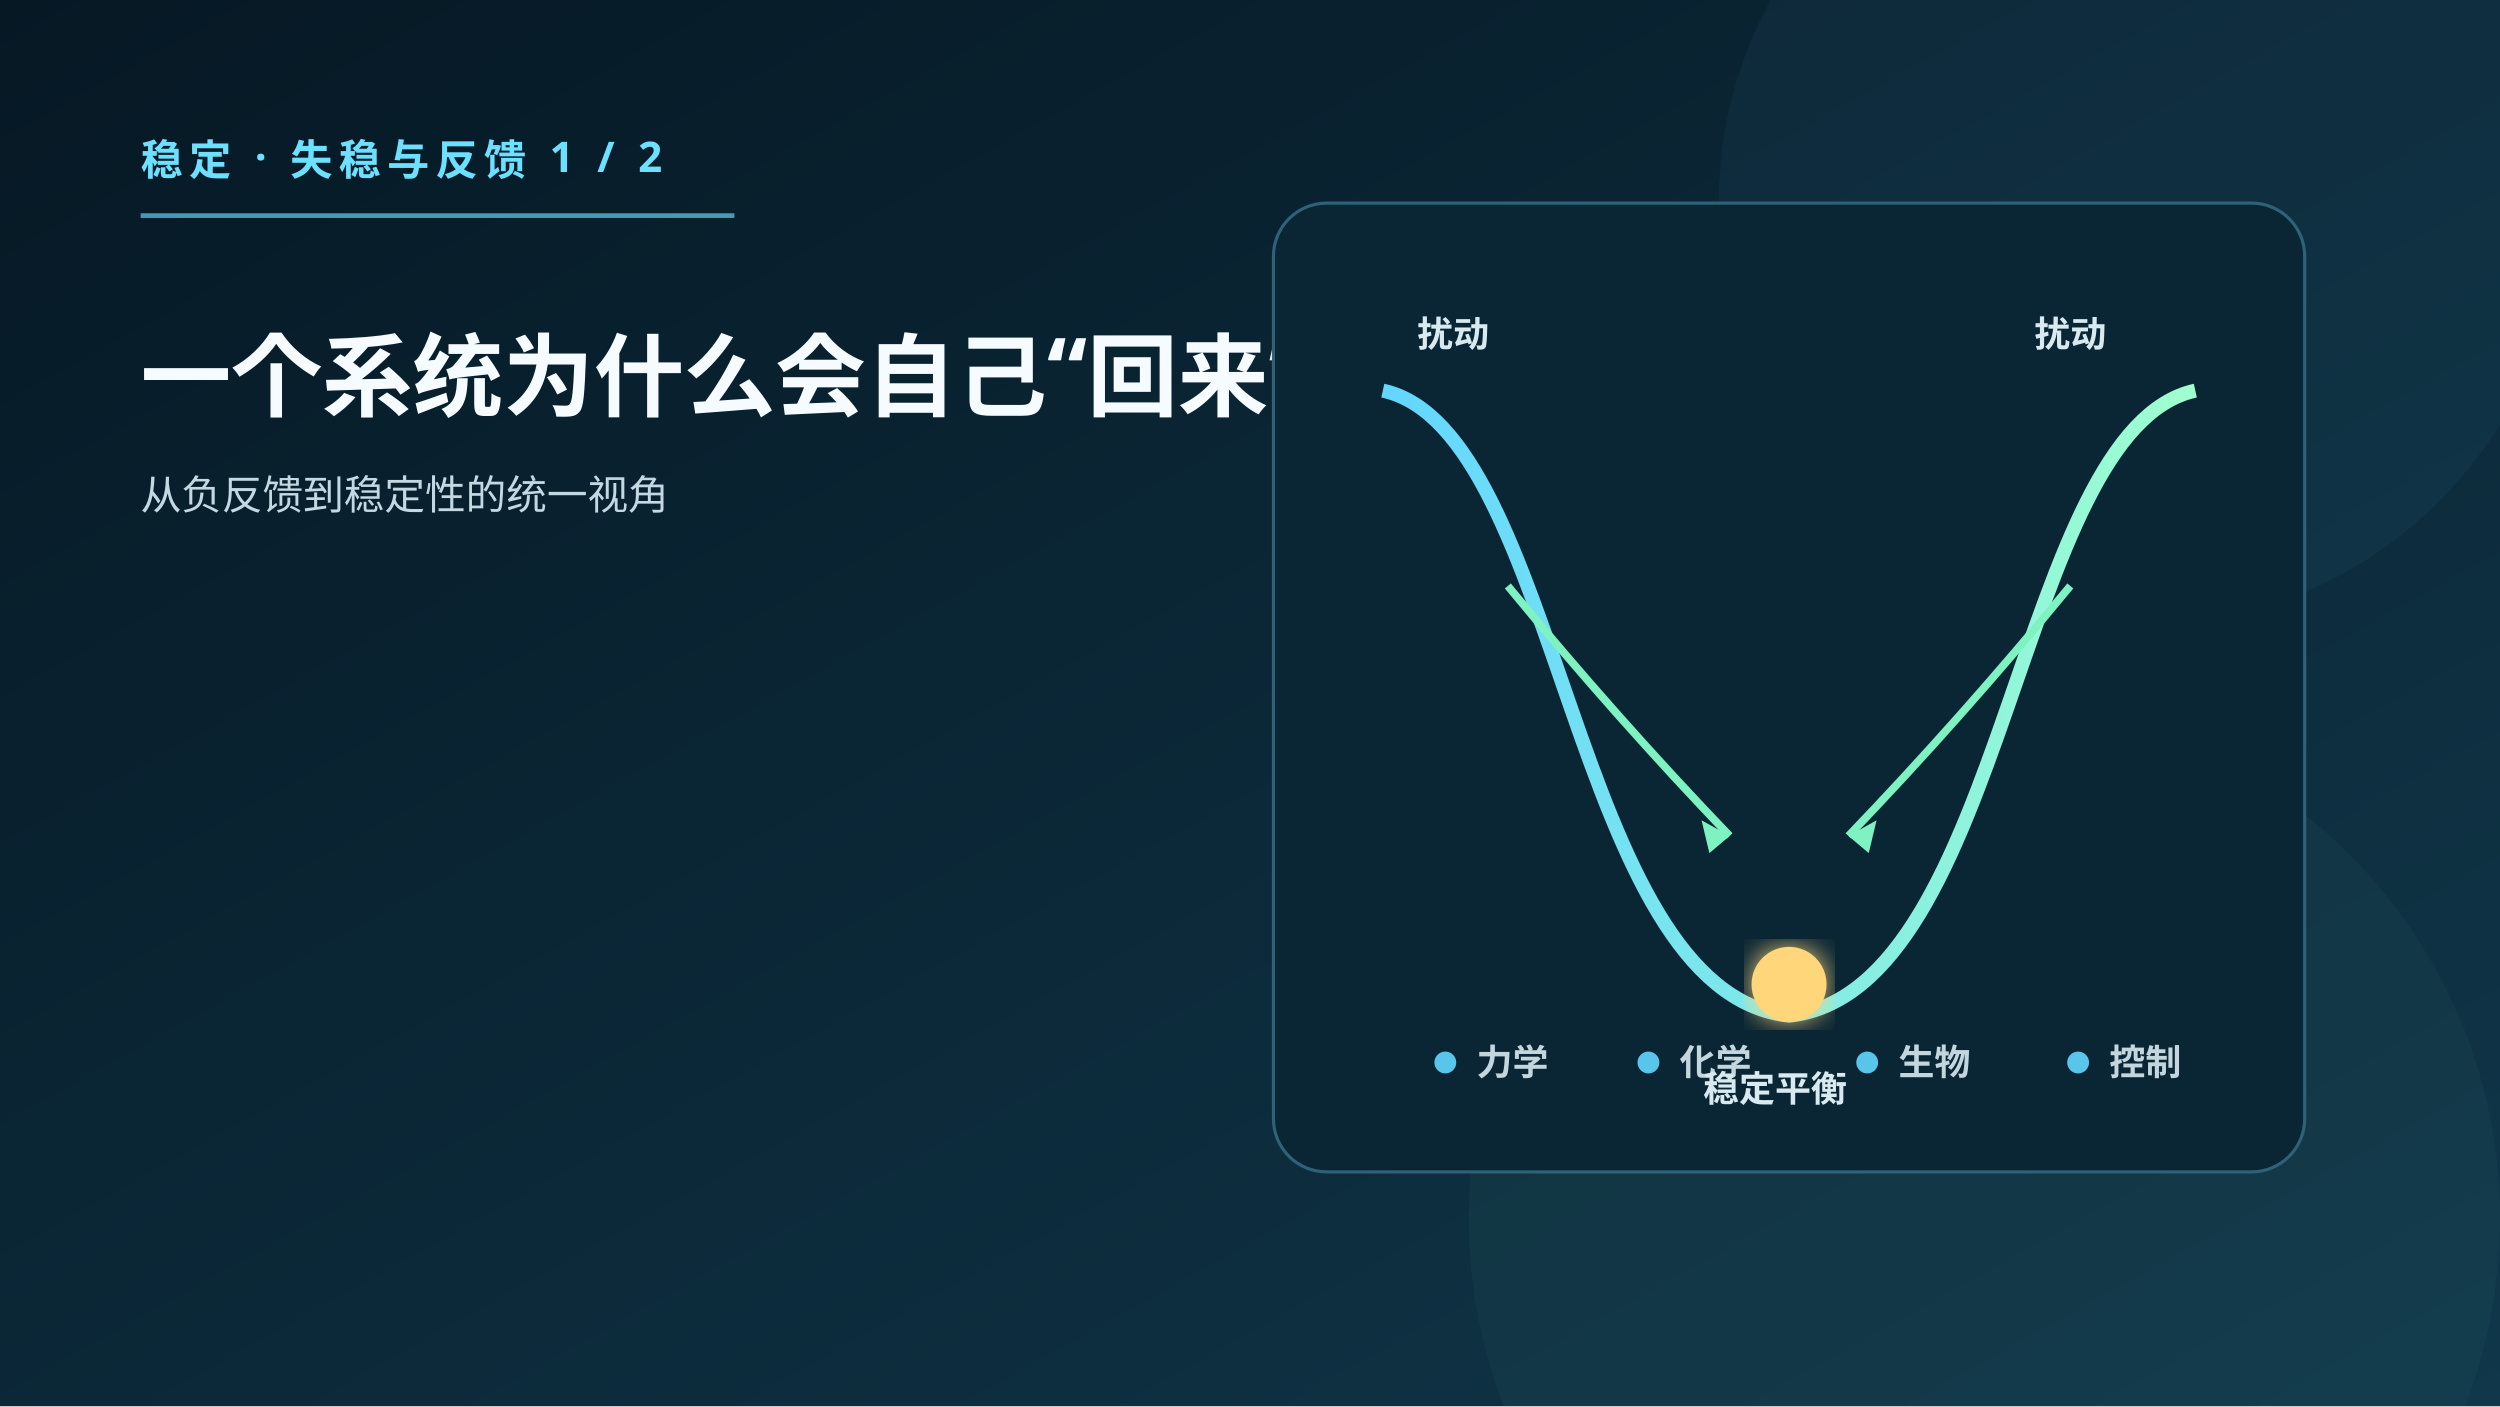
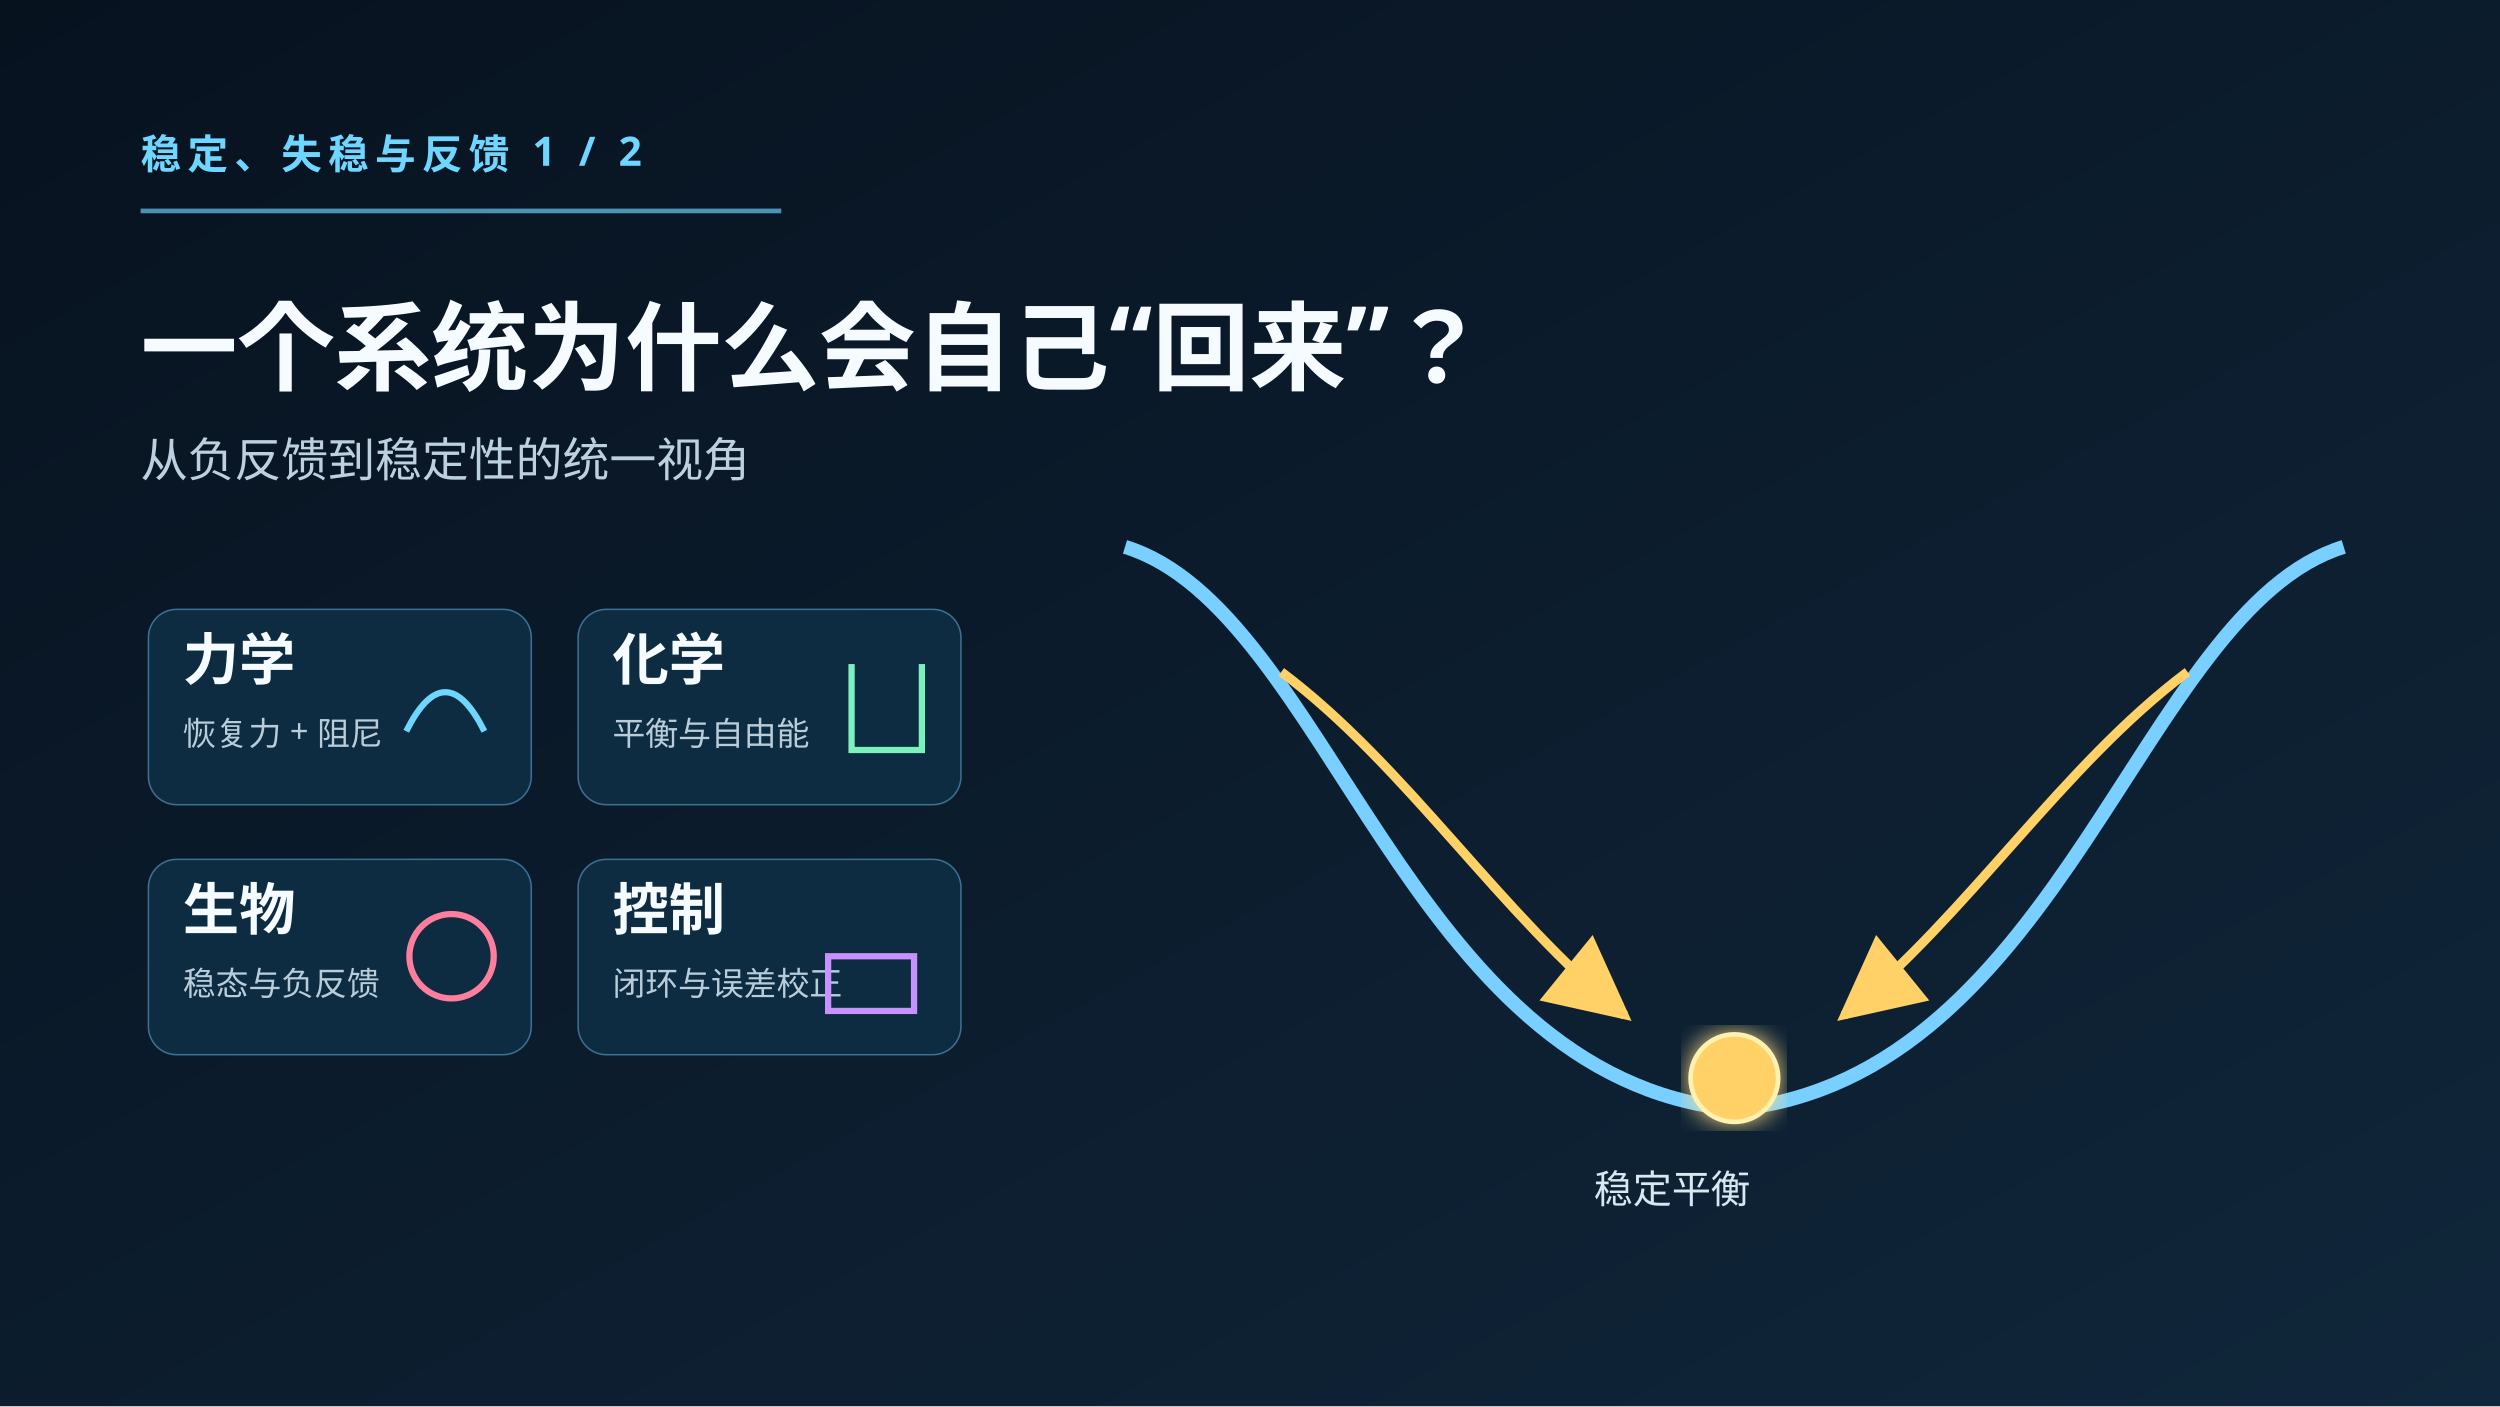
<svg xmlns="http://www.w3.org/2000/svg" width="1600" height="900" viewBox="0 0 1600 900">
  <defs>
    <linearGradient id="bg" x1="0" y1="0" x2="1" y2="1">
-       <stop offset="0" stop-color="#061824" />
-       <stop offset="1" stop-color="#10374a" />
+       <stop offset="0" stop-color="#07121f" />
+       <stop offset="1" stop-color="#10263a" />
    </linearGradient>
-     <linearGradient id="a" x1="0" y1="0" x2="1" y2="0">
-       <stop offset="0" stop-color="#63d6ff" />
-       <stop offset="1" stop-color="#9fffcf" />
-     </linearGradient>
-     <filter id="g">
-       <feGaussianBlur stdDeviation="9" result="b" />
+     <filter id="glow">
+       <feGaussianBlur stdDeviation="8" result="b" />
      <feMerge>
        <feMergeNode in="b" />
        <feMergeNode in="SourceGraphic" />
      </feMerge>
    </filter>
-     <style>.t{font:700 58px "Noto Sans SC","Microsoft YaHei",sans-serif;fill:#f5fbff}.s{font:600 27px "Noto Sans SC","Microsoft YaHei",sans-serif;fill:#6ee0ff;letter-spacing:4px}.m{font:500 26px "Noto Sans SC","Microsoft YaHei",sans-serif;fill:#c4d8e2}.l{font:600 23px "Noto Sans SC","Microsoft YaHei",sans-serif;fill:#d8e9ef}</style>
+     <marker id="arrB" viewBox="0 0 10 10" refX="9" refY="5" markerWidth="9" markerHeight="9" orient="auto">
+       <path d="M0 0L10 5L0 10Z" fill="#69cfff" />
+     </marker>
+     <marker id="arrY" viewBox="0 0 10 10" refX="9" refY="5" markerWidth="9" markerHeight="9" orient="auto">
+       <path d="M0 0L10 5L0 10Z" fill="#ffd166" />
+     </marker>
+     <marker id="arrR" viewBox="0 0 10 10" refX="9" refY="5" markerWidth="9" markerHeight="9" orient="auto">
+       <path d="M0 0L10 5L0 10Z" fill="#ff6f91" />
+     </marker>
+     <style>.title{font:700 62px 'Noto Sans SC','Microsoft YaHei',sans-serif;fill:#f6fbff}.sub{font:500 30px 'Noto Sans SC','Microsoft YaHei',sans-serif;fill:#bcd0df}.series{font:600 26px 'Noto Sans SC','Microsoft YaHei',sans-serif;fill:#6fd6ff;letter-spacing:4px}.h{font:700 36px 'Noto Sans SC','Microsoft YaHei',sans-serif;fill:#f5fbff}.t{font:500 25px 'Noto Sans SC','Microsoft YaHei',sans-serif;fill:#d8e8f1}.sm{font:500 21px 'Noto Sans SC','Microsoft YaHei',sans-serif;fill:#b9ccda}.math{font:italic 32px Georgia,'Times New Roman',serif;fill:#f7fbff}</style>
  </defs>
  <rect width="1600" height="900" fill="url(#bg)" />
-   <circle cx="1370" cy="130" r="270" fill="#58d7ff" opacity=".045" />
-   <circle cx="1270" cy="780" r="330" fill="#72ffc0" opacity=".035" />
-   <text x="90" y="112" class="s">稳定 · 失稳与反馈  1 / 2</text>
-   <line x1="90" y1="138" x2="470" y2="138" stroke="#68ddff" stroke-width="3" opacity=".65" />
-   <text x="90" y="262" class="t">一个系统为什么会自己“回来”？</text>
-   <text x="90" y="326" class="m">从负反馈到稳定性的统一视角</text>
-   <g transform="translate(815 130)">
-     <rect x="0" y="0" width="660" height="620" rx="34" fill="#0a2635" stroke="#2f6277" stroke-width="2" />
-     <path d="M70 120 C185 145 190 505 330 520 C470 505 475 145 590 120" fill="none" stroke="url(#a)" stroke-width="9" />
-     <circle cx="330" cy="500" r="24" fill="#ffd77a" filter="url(#g)" />
-     <path d="M150 245 Q220 330 292 405" fill="none" stroke="#7ef3c1" stroke-width="5" />
-     <path d="M510 245 Q440 330 368 405" fill="none" stroke="#7ef3c1" stroke-width="5" />
-     <path d="M292 405 l-18 -10 l5 21 z" fill="#7ef3c1" />
-     <path d="M368 405 l18 -10 l-5 21 z" fill="#7ef3c1" />
-     <text x="92" y="92" class="l">扰动</text>
-     <text x="487" y="92" class="l">扰动</text>
-     <text x="275" y="575" class="l">稳定平衡</text>
-     <g opacity=".9">
-       <circle cx="110" cy="550" r="7" fill="#63d6ff" />
-       <text x="130" y="558" class="l">力学</text>
-       <circle cx="240" cy="550" r="7" fill="#63d6ff" />
-       <text x="260" y="558" class="l">化学</text>
-       <circle cx="380" cy="550" r="7" fill="#63d6ff" />
-       <text x="400" y="558" class="l">生物</text>
-       <circle cx="515" cy="550" r="7" fill="#63d6ff" />
-       <text x="535" y="558" class="l">控制</text>
-     </g>
+   <text x="90" y="108" class="series">稳定、失稳与反馈  1 / 2</text>
+   <line x1="90" y1="135" x2="500" y2="135" stroke="#6fd6ff" stroke-width="3" opacity=".65" />
+   <text x="90" y="245" class="title">一个系统为什么会自己“回来”？</text>
+   <text x="90" y="305" class="sub">从负反馈到稳定性的统一视角</text>
+   <path d="M720 350 C850 390 900 690 1110 710 C1320 690 1370 390 1500 350" fill="none" stroke="#79cfff" stroke-width="9" />
+   <circle cx="1110" cy="690" r="28" fill="#ffd166" stroke="#fff1b0" stroke-width="3" filter="url(#glow)" />
+   <path d="M820 430 C900 490 960 585 1040 650" fill="none" stroke="#ffd166" stroke-width="6" marker-end="url(#arrY)" />
+   <path d="M1400 430 C1320 490 1260 585 1180 650" fill="none" stroke="#ffd166" stroke-width="6" marker-end="url(#arrY)" />
+   <text x="1020" y="770" class="t">稳定平衡</text>
+   <g transform="translate(95 390)">
+     <rect width="245" height="125" rx="18" fill="#0d2c41" stroke="#3b7090" />
+     <text x="22" y="45" class="h" font-size="30">力学</text>
+     <text x="22" y="87" class="sm">恢复力 + 阻尼</text>
+     <path d="M165 78 q25 -50 50 0" fill="none" stroke="#6fd6ff" stroke-width="4" />
+   </g>
+   <g transform="translate(370 390)">
+     <rect width="245" height="125" rx="18" fill="#0d2c41" stroke="#3b7090" />
+     <text x="22" y="45" class="h" font-size="30">化学</text>
+     <text x="22" y="87" class="sm">平衡与自由能</text>
+     <path d="M175 35 v55 h45 v-55" fill="none" stroke="#7cf0bd" stroke-width="4" />
+   </g>
+   <g transform="translate(95 550)">
+     <rect width="245" height="125" rx="18" fill="#0d2c41" stroke="#3b7090" />
+     <text x="22" y="45" class="h" font-size="30">生物</text>
+     <text x="22" y="87" class="sm">稳态与负反馈</text>
+     <circle cx="194" cy="62" r="27" fill="none" stroke="#ff7e9d" stroke-width="4" />
+   </g>
+   <g transform="translate(370 550)">
+     <rect width="245" height="125" rx="18" fill="#0d2c41" stroke="#3b7090" />
+     <text x="22" y="45" class="h" font-size="30">控制</text>
+     <text x="22" y="87" class="sm">闭环与误差校正</text>
+     <path d="M160 62 h55 v35 h-55 z" fill="none" stroke="#c792ff" stroke-width="4" />
  </g>
</svg>
